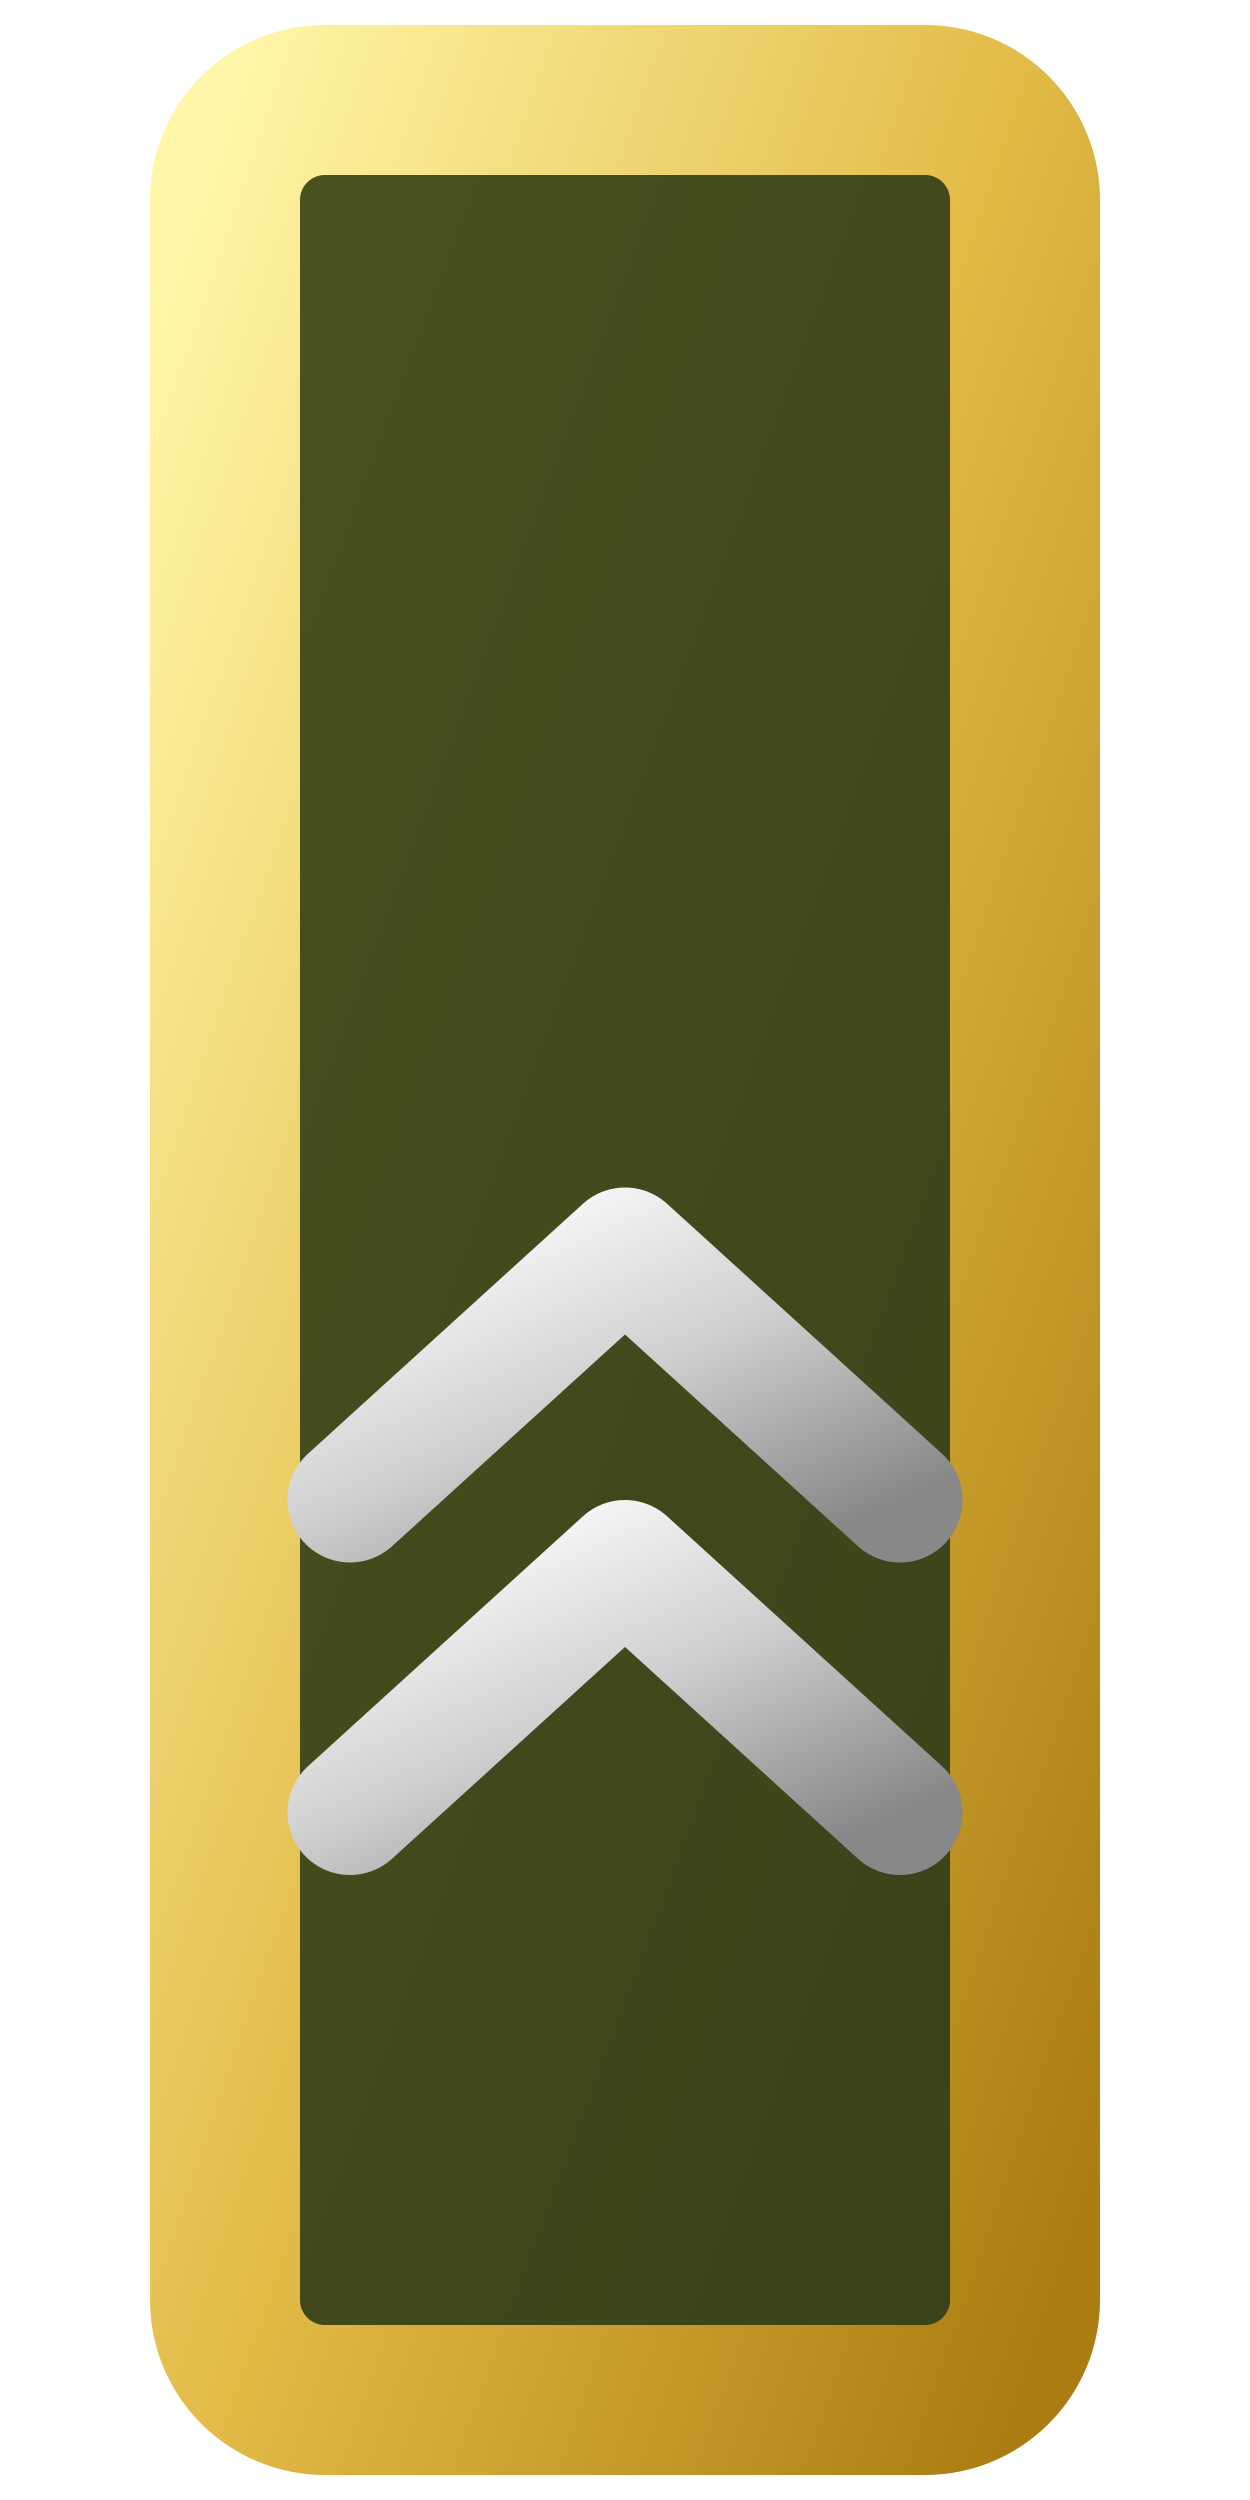
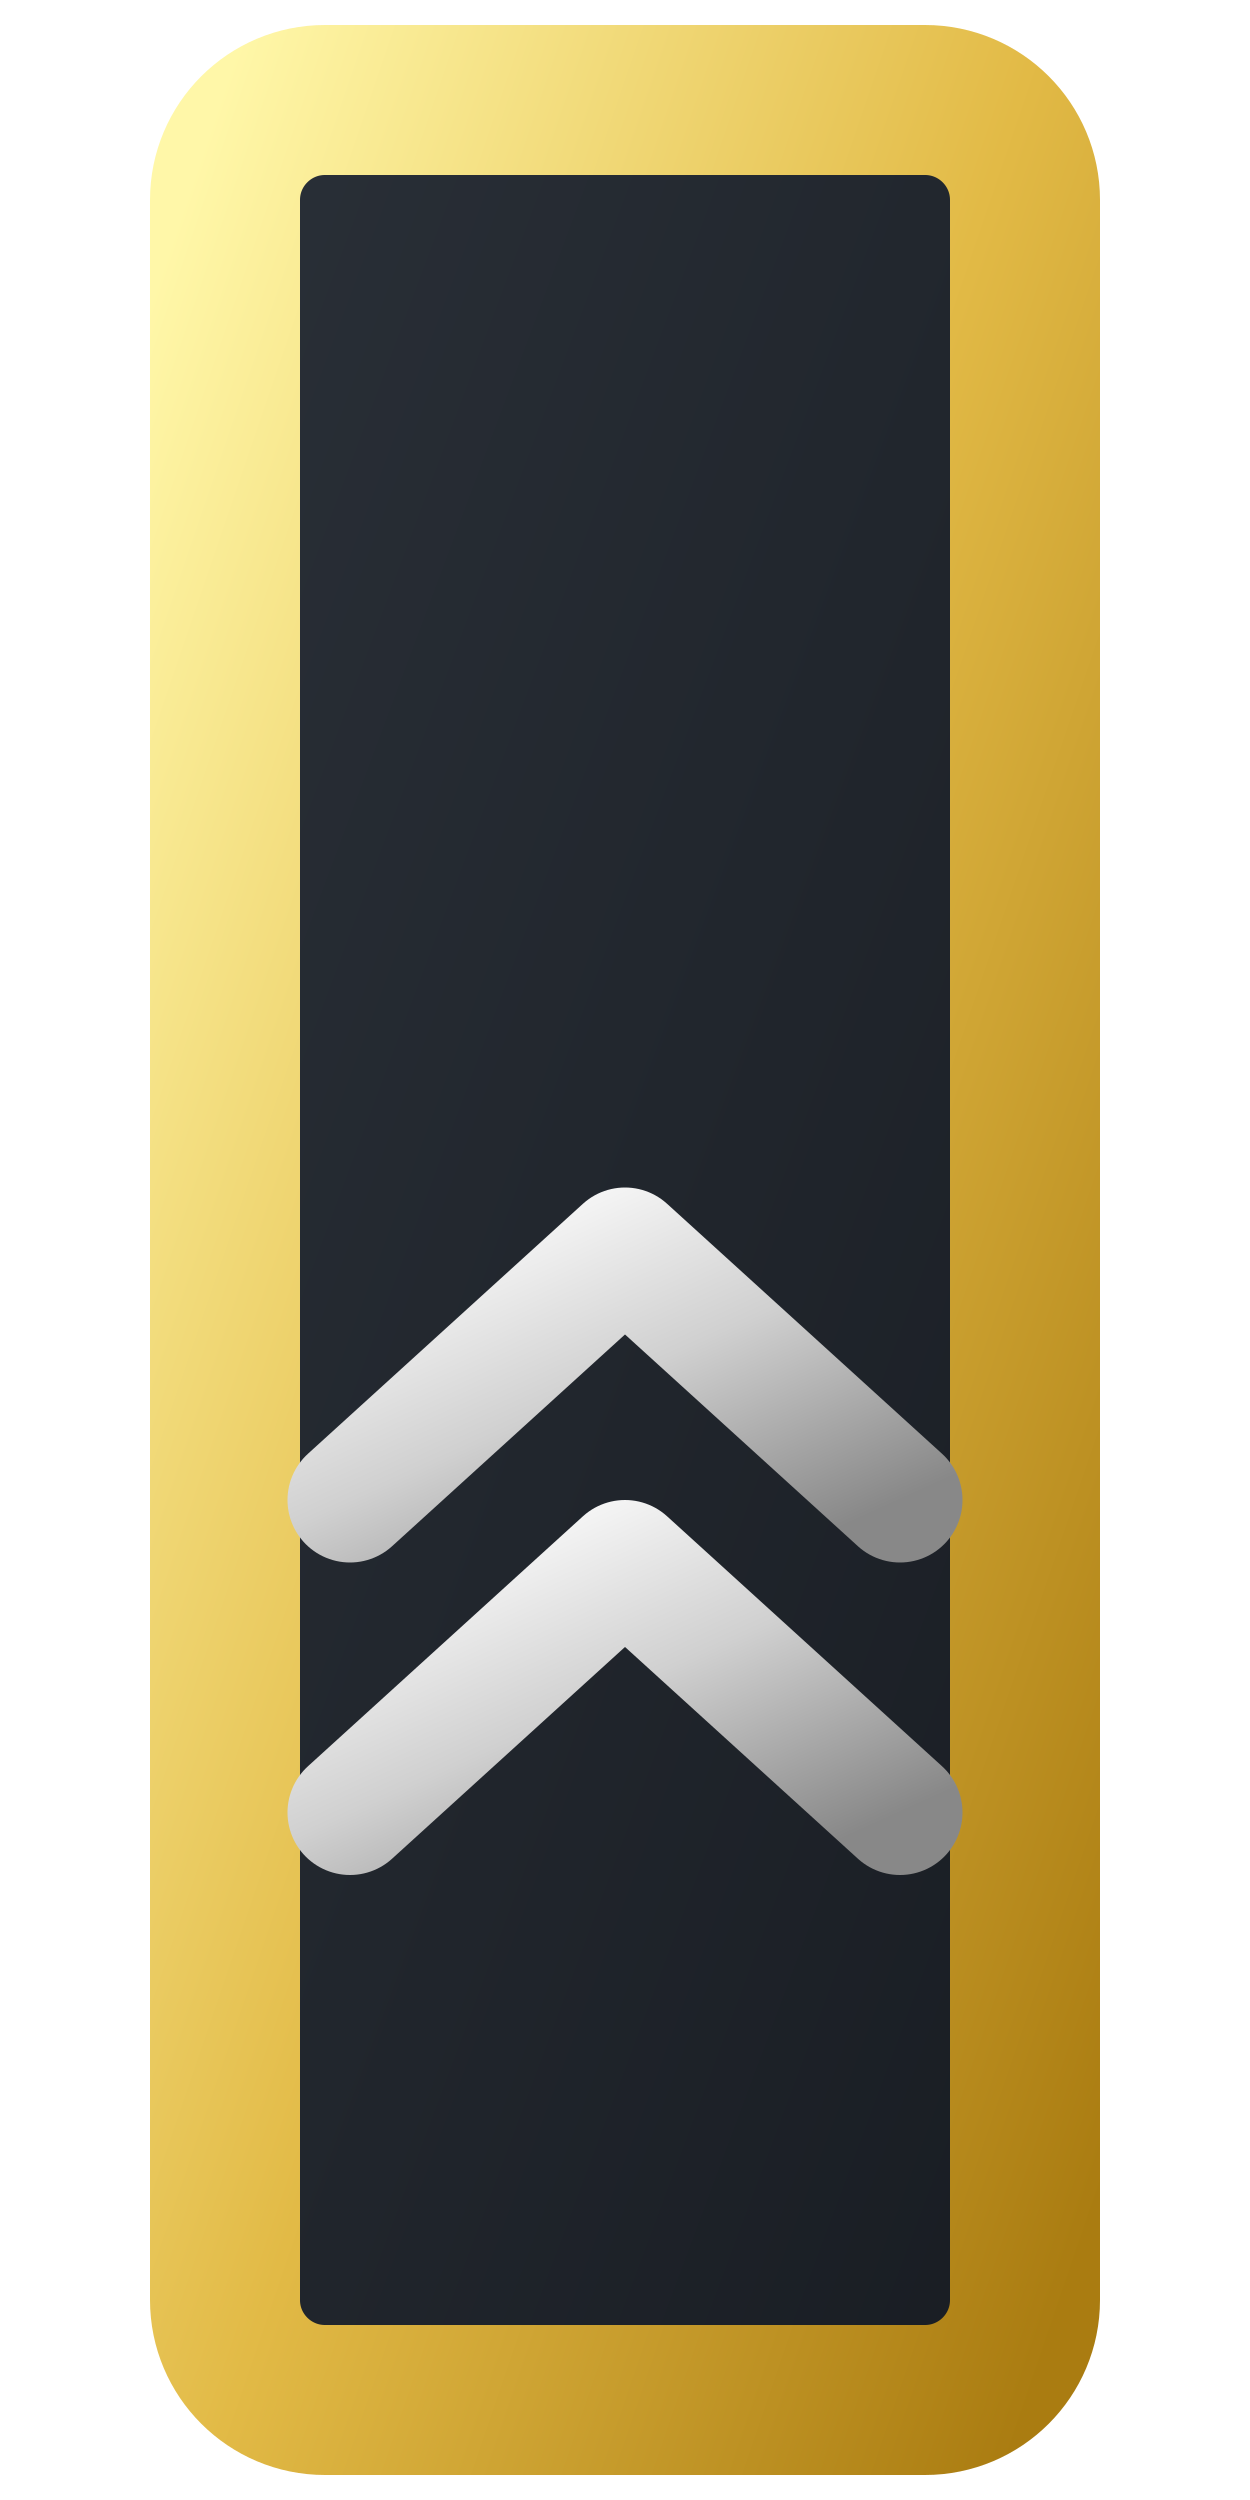
<svg xmlns="http://www.w3.org/2000/svg" viewBox="0 0 100 200" width="100" height="200">
  <defs>
    <linearGradient id="bgGrad" x1="0" y1="0" x2="1" y2="1">
-       <stop offset="0%" stop-color="#4a5320" />
-       <stop offset="100%" stop-color="#3a4018" />
+       <stop offset="0%" stop-color="#2a3038" />
+       <stop offset="100%" stop-color="#181c22" />
    </linearGradient>
    <linearGradient id="silverGrad" x1="0" y1="0" x2="1" y2="1">
      <stop offset="0%" stop-color="#ffffff" />
      <stop offset="50%" stop-color="#d0d0d0" />
      <stop offset="100%" stop-color="#888888" />
    </linearGradient>
    <linearGradient id="goldGrad" x1="0" y1="0" x2="1" y2="1">
      <stop offset="0%" stop-color="#fff7a8" />
      <stop offset="50%" stop-color="#e2ba46" />
      <stop offset="100%" stop-color="#aa7c11" />
    </linearGradient>
  </defs>
-   <rect x="15" y="5" width="70" height="190" rx="10" fill="url(#bgGrad)" stroke="#1a2010" stroke-width="2" />
+   <rect x="15" y="5" width="70" height="190" rx="10" fill="url(#bgGrad)" stroke="#0b0d10" stroke-width="2" />
  <rect x="18" y="8" width="64" height="184" rx="8" fill="none" stroke="url(#goldGrad)" stroke-width="12" />
  <path d="M 28 145 L 50 125 L 72 145" fill="none" stroke="url(#silverGrad)" stroke-width="10" stroke-linecap="round" stroke-linejoin="round" />
  <path d="M 28 120 L 50 100 L 72 120" fill="none" stroke="url(#silverGrad)" stroke-width="10" stroke-linecap="round" stroke-linejoin="round" />
</svg>
